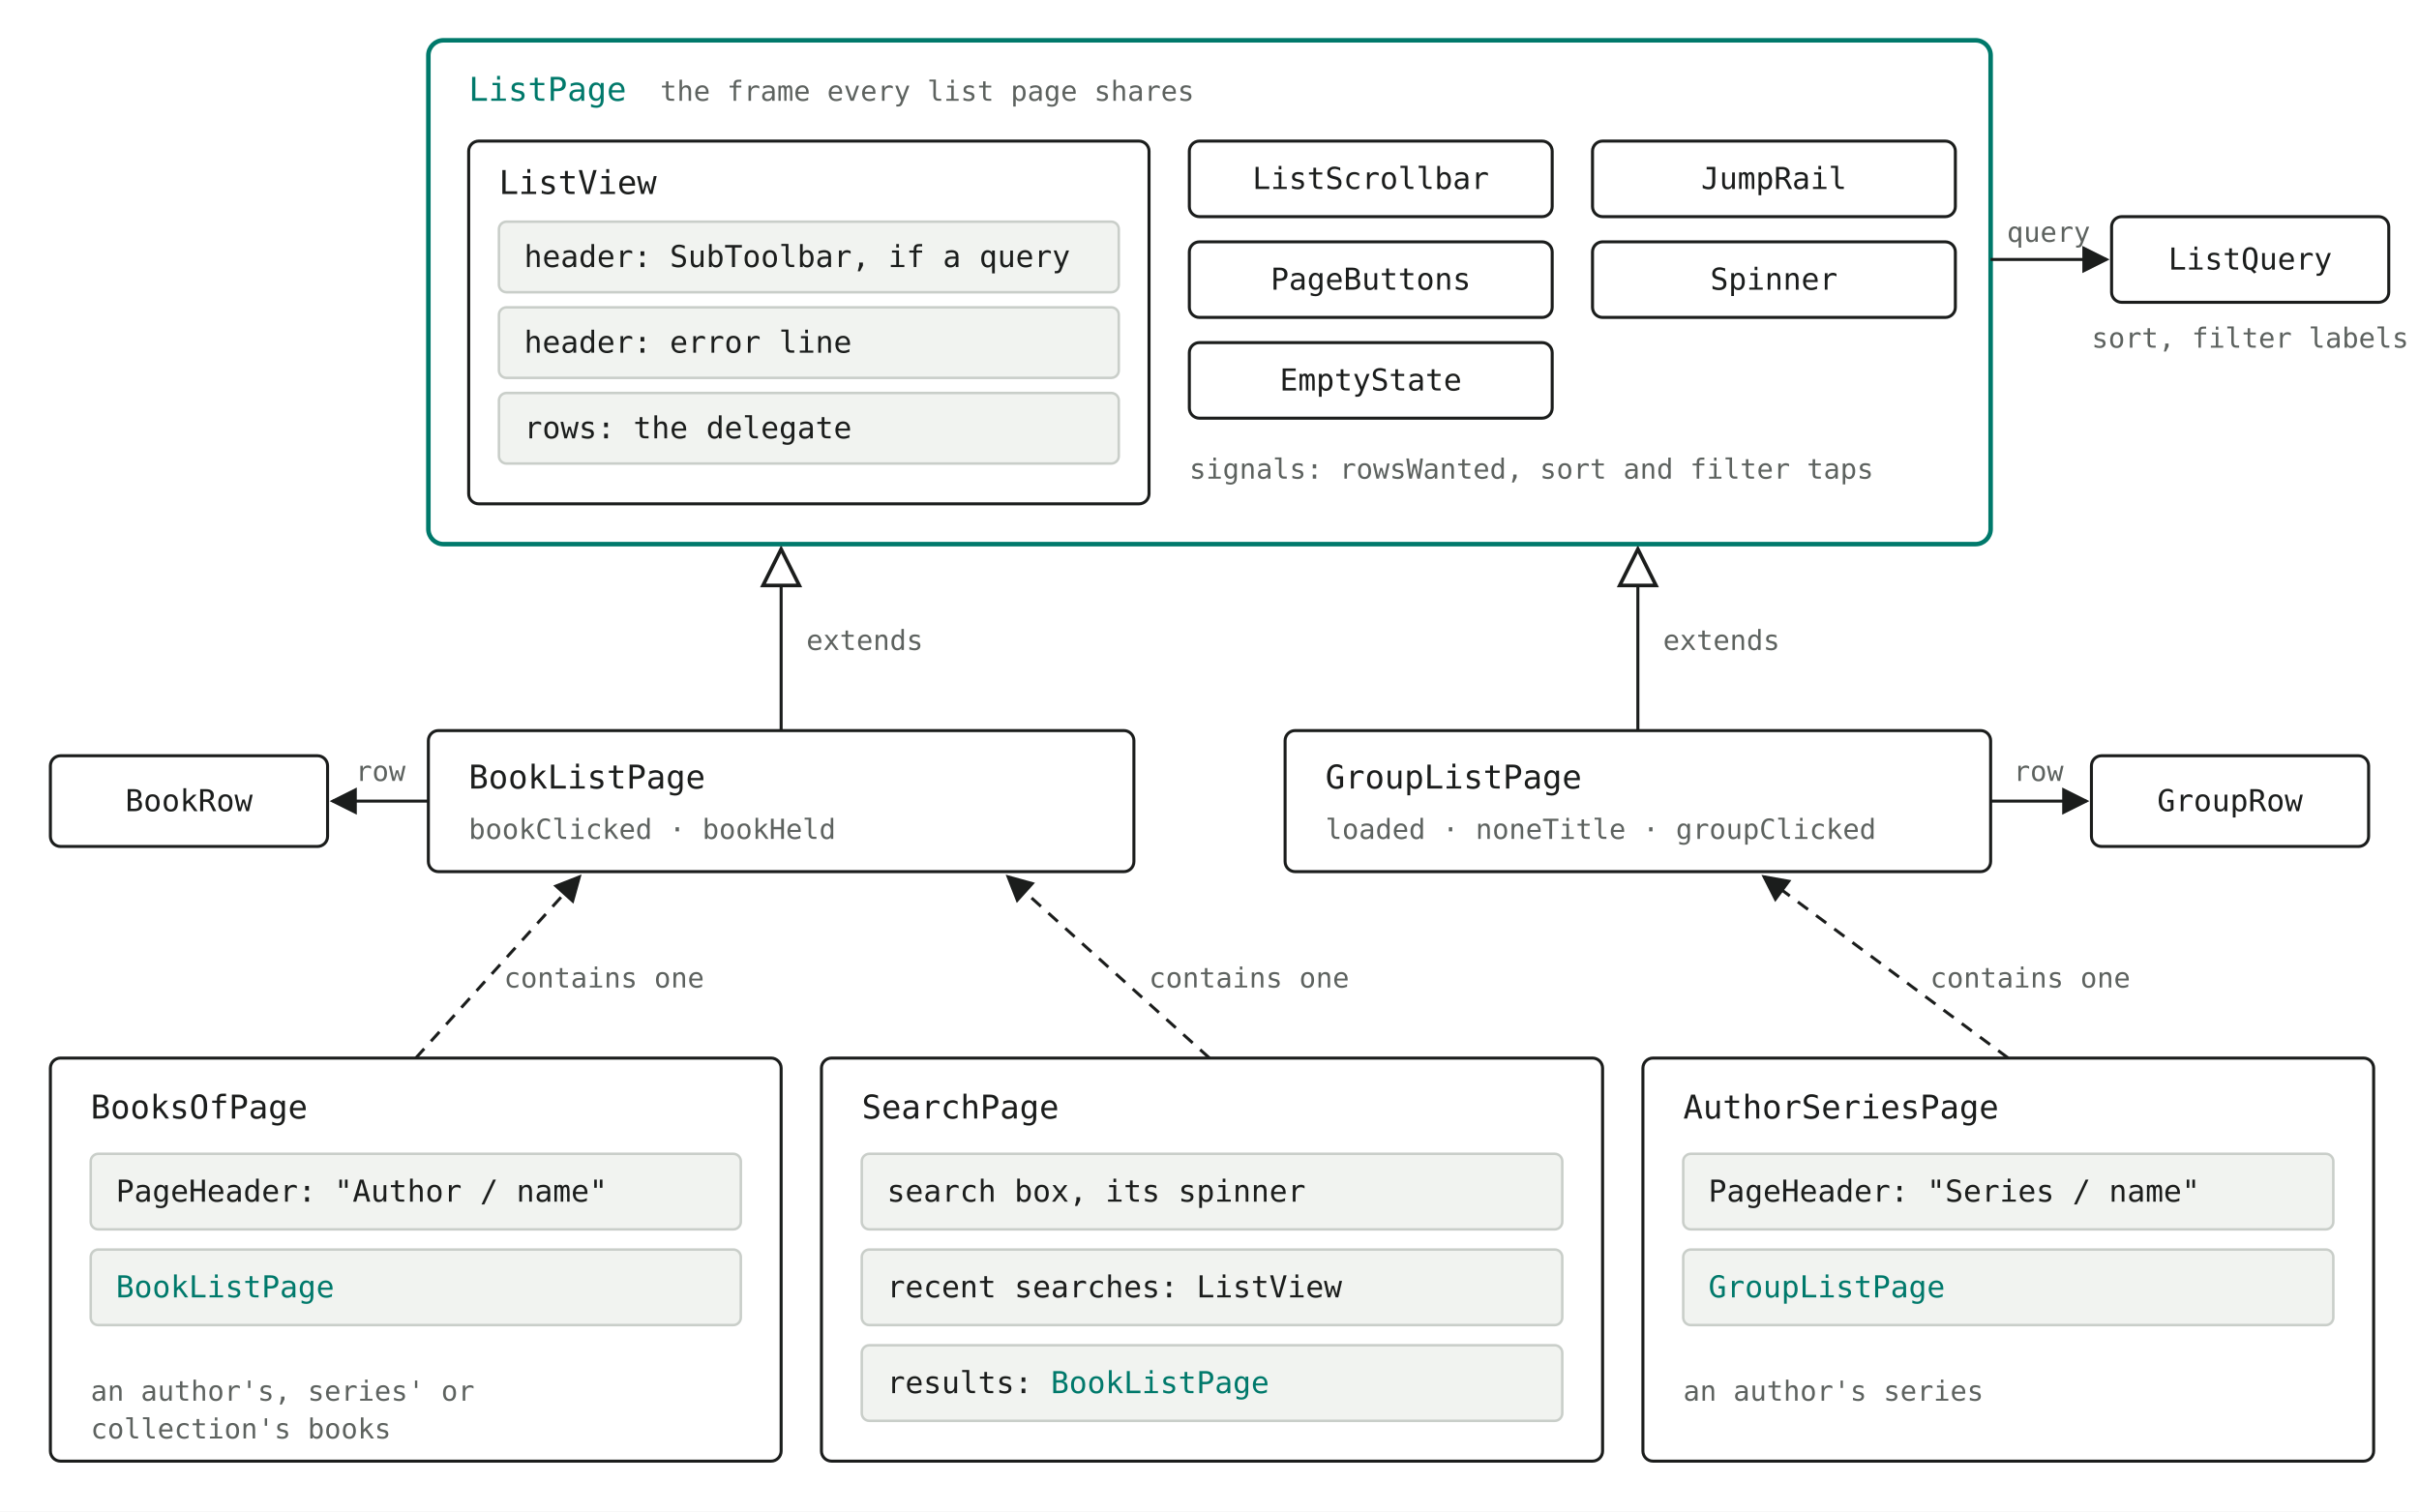
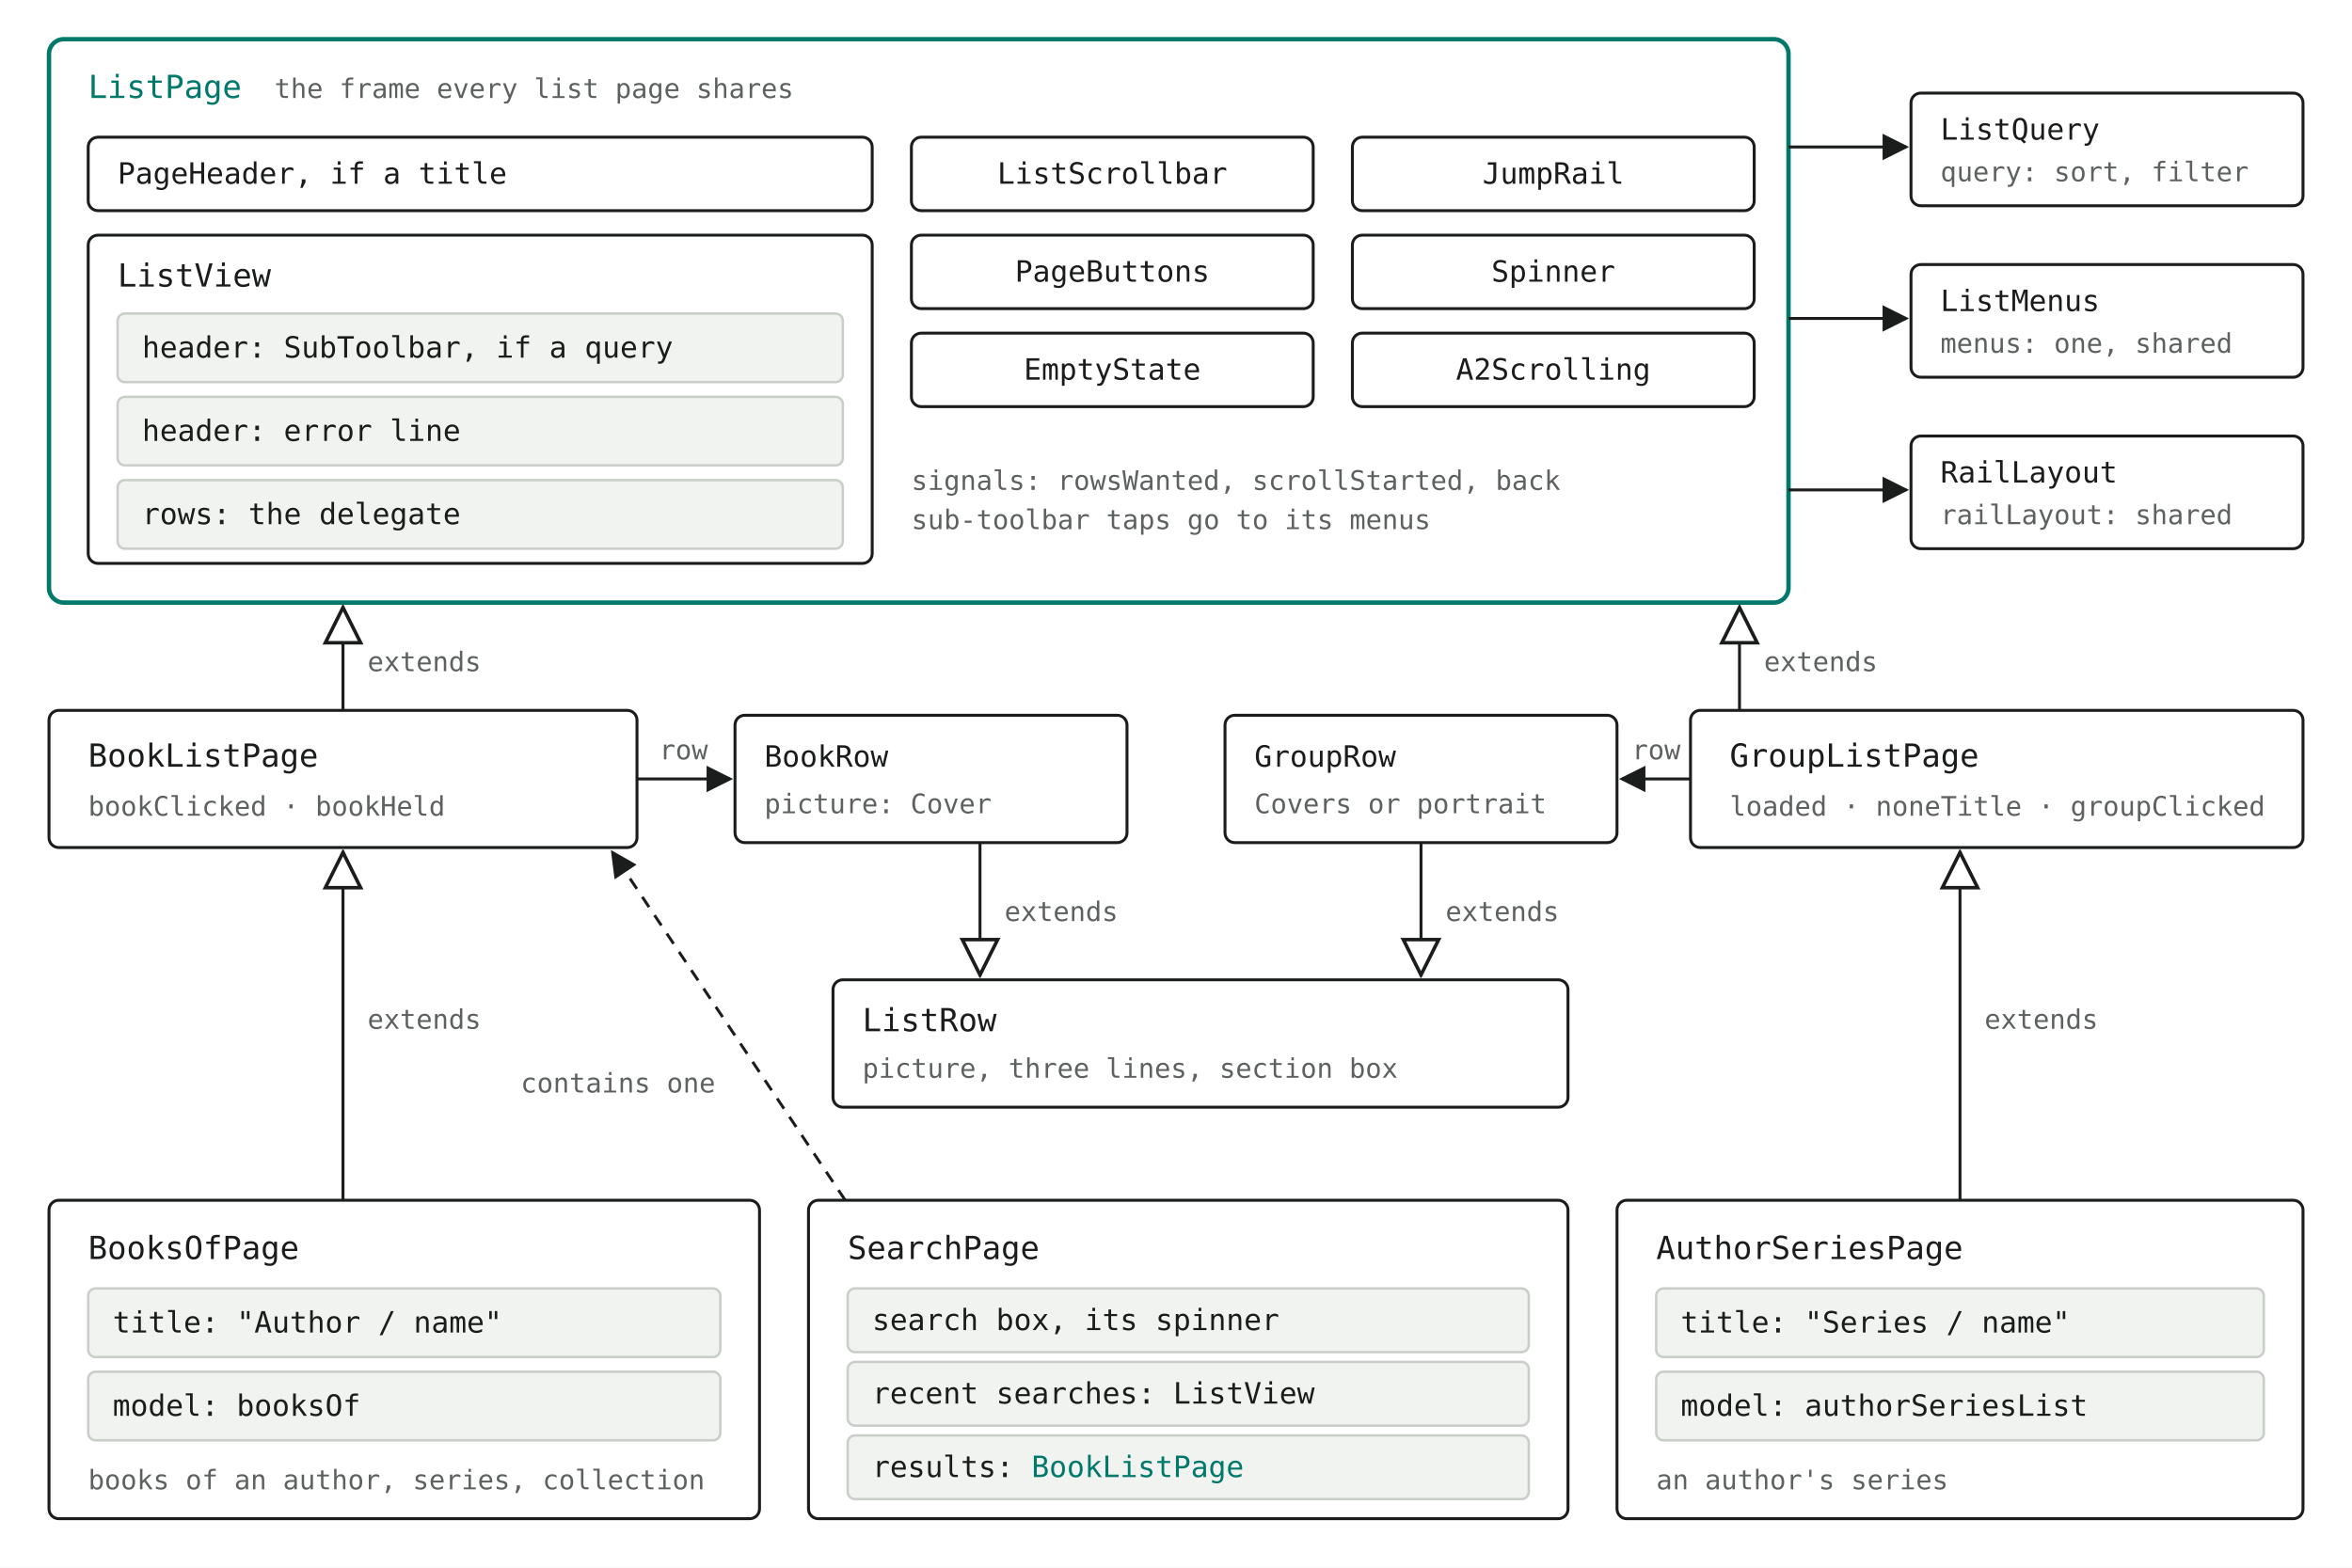
- <svg xmlns="http://www.w3.org/2000/svg" width="960" height="600" viewBox="0 0 960 600" role="img" aria-label="ListPage is the frame, containing a ListView, scrollbar, jump rail, page buttons, spinner and empty state, and reading its labels from a ListQuery. BookListPage and GroupListPage extend it with BookRow and GroupRow. BooksOfPage and SearchPage each contain a BookListPage, and AuthorSeriesPage a GroupListPage.">
+ <svg xmlns="http://www.w3.org/2000/svg" width="960" height="640" viewBox="0 0 960 640" role="img" aria-label="ListPage is the frame: an optional PageHeader, a ListView with the sub-toolbar and error line as its header, a scrollbar, jump rail, page buttons, spinner, empty state and A2 scrolling. It is given a ListQuery, the shared ListMenus and the shared RailLayout. BookListPage and GroupListPage extend it with BookRow and GroupRow, which both extend ListRow and draw their pictures with Cover. BooksOfPage extends BookListPage and AuthorSeriesPage extends GroupListPage, each adding a title and model; SearchPage contains a BookListPage for its results.">
  <style>
    svg { font-family: "IBM Plex Mono", ui-monospace, "DejaVu Sans Mono", Menlo, Consolas, monospace; }
    text { font-size: 12px; }
    .name { font-size: 13px; font-weight: 500; }
    .muted { font-size: 11px; }
    .box, .hollow, .line { stroke-width: 1.2; }
    .chip { stroke-width: 1; }
    .frame, .line { fill: none; }
    .frame, .key { stroke-width: 1.8; }
    .dash { stroke-dasharray: 5 4; }
    svg { color: #1b1d1c; }
    .bg { fill: #ffffff; }
    text { fill: #1b1d1c; }
    .muted { fill: #5d625f; }
    .accent-text { fill: #00796b; }
    .box { fill: #ffffff; stroke: #1b1d1c; }
    .chip { fill: #f1f3f0; stroke: #c9cec9; }
    .frame { stroke: #00796b; }
    .key { fill: #ffffff; stroke: #00796b; }
    .band { fill: #f1f3f0; }
    .line { stroke: #1b1d1c; }
    .head { fill: #1b1d1c; }
    .hollow { fill: #ffffff; stroke: #1b1d1c; }
    @media (prefers-color-scheme: dark) {
      svg { color: #e6e8e5; }
      .bg { fill: #1f2221; }
      text { fill: #e6e8e5; }
      .muted { fill: #a3a9a5; }
      .accent-text { fill: #4db6a6; }
      .box { fill: #1f2221; stroke: #e6e8e5; }
      .chip { fill: #161817; stroke: #3d423f; }
      .frame { stroke: #4db6a6; }
      .key { fill: #1f2221; stroke: #4db6a6; }
      .band { fill: #161817; }
      .line { stroke: #e6e8e5; }
      .head { fill: #e6e8e5; }
      .hollow { fill: #1f2221; stroke: #e6e8e5; }
    }
  </style>
-   <rect class="bg" width="960" height="600" />
+   <rect class="bg" width="960" height="640" />
  <defs>
    <marker id="h-arrow" markerWidth="9" markerHeight="9" refX="8" refY="4.5" orient="auto">
      <path class="head" d="M0,0 L9,4.5 L0,9 z" />
    </marker>
    <marker id="h-extends" markerWidth="14" markerHeight="14" refX="13" refY="7" orient="auto">
      <path class="hollow" d="M1,1 L13,7 L1,13 z" />
    </marker>
  </defs>
-   <rect class="frame" x="170" y="16" width="620" height="200" rx="6" />
-   <text class="name accent-text" x="186" y="40">ListPage</text>
-   <text class="muted" x="262" y="40">the frame every list page shares</text>
-   <rect class="box" x="186" y="56" width="270" height="144" rx="4" />
-   <text class="name" x="198" y="77">ListView</text>
-   <rect class="chip" x="198" y="88" width="246" height="28" rx="3" />
-   <text x="208" y="106">header: SubToolbar, if a query</text>
-   <rect class="chip" x="198" y="122" width="246" height="28" rx="3" />
-   <text x="208" y="140">header: error line</text>
-   <rect class="chip" x="198" y="156" width="246" height="28" rx="3" />
-   <text x="208" y="174">rows: the delegate</text>
-   <rect class="box" x="472" y="56" width="144" height="30" rx="4" />
-   <text x="544" y="75" text-anchor="middle">ListScrollbar</text>
-   <rect class="box" x="632" y="56" width="144" height="30" rx="4" />
-   <text x="704" y="75" text-anchor="middle">JumpRail</text>
-   <rect class="box" x="472" y="96" width="144" height="30" rx="4" />
-   <text x="544" y="115" text-anchor="middle">PageButtons</text>
-   <rect class="box" x="632" y="96" width="144" height="30" rx="4" />
-   <text x="704" y="115" text-anchor="middle">Spinner</text>
-   <rect class="box" x="472" y="136" width="144" height="30" rx="4" />
-   <text x="544" y="155" text-anchor="middle">EmptyState</text>
-   <text class="muted" x="472" y="190">signals: rowsWanted, sort and filter taps</text>
-   <line class="line" x1="790" y1="103" x2="836" y2="103" marker-end="url(#h-arrow)" />
-   <text class="muted" x="813" y="96" text-anchor="middle">query</text>
-   <rect class="box" x="838" y="86" width="110" height="34" rx="4" />
-   <text x="893" y="107" text-anchor="middle">ListQuery</text>
-   <text class="muted" x="893" y="138" text-anchor="middle">sort, filter labels</text>
-   <rect class="box" x="170" y="290" width="280" height="56" rx="4" />
-   <text class="name" x="186" y="313">BookListPage</text>
-   <text class="muted" x="186" y="333">bookClicked · bookHeld</text>
-   <rect class="box" x="510" y="290" width="280" height="56" rx="4" />
-   <text class="name" x="526" y="313">GroupListPage</text>
-   <text class="muted" x="526" y="333">loaded · noneTitle · groupClicked</text>
-   <line class="line" x1="310" y1="290" x2="310" y2="218" marker-end="url(#h-extends)" />
-   <text class="muted" x="320" y="258">extends</text>
-   <line class="line" x1="650" y1="290" x2="650" y2="218" marker-end="url(#h-extends)" />
-   <text class="muted" x="660" y="258">extends</text>
-   <line class="line" x1="170" y1="318" x2="132" y2="318" marker-end="url(#h-arrow)" />
-   <text class="muted" x="151" y="310" text-anchor="middle">row</text>
-   <rect class="box" x="20" y="300" width="110" height="36" rx="4" />
-   <text x="75" y="322" text-anchor="middle">BookRow</text>
-   <line class="line" x1="790" y1="318" x2="828" y2="318" marker-end="url(#h-arrow)" />
-   <text class="muted" x="809" y="310" text-anchor="middle">row</text>
-   <rect class="box" x="830" y="300" width="110" height="36" rx="4" />
-   <text x="885" y="322" text-anchor="middle">GroupRow</text>
-   <rect class="box" x="20" y="420" width="290" height="160" rx="4" />
-   <text class="name" x="36" y="444">BooksOfPage</text>
-   <rect class="chip" x="36" y="458" width="258" height="30" rx="3" />
-   <text x="46" y="477">PageHeader: "Author / name"</text>
-   <rect class="chip" x="36" y="496" width="258" height="30" rx="3" />
-   <text class="accent-text" x="46" y="515">BookListPage</text>
-   <text class="muted" x="36" y="556">an author's, series' or</text>
-   <text class="muted" x="36" y="571">collection's books</text>
-   <rect class="box" x="326" y="420" width="310" height="160" rx="4" />
-   <text class="name" x="342" y="444">SearchPage</text>
-   <rect class="chip" x="342" y="458" width="278" height="30" rx="3" />
-   <text x="352" y="477">search box, its spinner</text>
-   <rect class="chip" x="342" y="496" width="278" height="30" rx="3" />
-   <text x="352" y="515">recent searches: ListView</text>
-   <rect class="chip" x="342" y="534" width="278" height="30" rx="3" />
-   <text x="352" y="553">results: <tspan class="accent-text">BookListPage</tspan>
+   <rect class="frame" x="20" y="16" width="710" height="230" rx="6" />
+   <text class="name accent-text" x="36" y="40">ListPage</text>
+   <text class="muted" x="112" y="40">the frame every list page shares</text>
+   <rect class="box" x="36" y="56" width="320" height="30" rx="4" />
+   <text x="48" y="75">PageHeader, if a title</text>
+   <rect class="box" x="36" y="96" width="320" height="134" rx="4" />
+   <text class="name" x="48" y="117">ListView</text>
+   <rect class="chip" x="48" y="128" width="296" height="28" rx="3" />
+   <text x="58" y="146">header: SubToolbar, if a query</text>
+   <rect class="chip" x="48" y="162" width="296" height="28" rx="3" />
+   <text x="58" y="180">header: error line</text>
+   <rect class="chip" x="48" y="196" width="296" height="28" rx="3" />
+   <text x="58" y="214">rows: the delegate</text>
+   <rect class="box" x="372" y="56" width="164" height="30" rx="4" />
+   <text x="454" y="75" text-anchor="middle">ListScrollbar</text>
+   <rect class="box" x="552" y="56" width="164" height="30" rx="4" />
+   <text x="634" y="75" text-anchor="middle">JumpRail</text>
+   <rect class="box" x="372" y="96" width="164" height="30" rx="4" />
+   <text x="454" y="115" text-anchor="middle">PageButtons</text>
+   <rect class="box" x="552" y="96" width="164" height="30" rx="4" />
+   <text x="634" y="115" text-anchor="middle">Spinner</text>
+   <rect class="box" x="372" y="136" width="164" height="30" rx="4" />
+   <text x="454" y="155" text-anchor="middle">EmptyState</text>
+   <rect class="box" x="552" y="136" width="164" height="30" rx="4" />
+   <text x="634" y="155" text-anchor="middle">A2Scrolling</text>
+   <text class="muted" x="372" y="200">signals: rowsWanted, scrollStarted, back</text>
+   <text class="muted" x="372" y="216">sub-toolbar taps go to its menus</text>
+   <line class="line" x1="730" y1="60" x2="778" y2="60" marker-end="url(#h-arrow)" />
+   <rect class="box" x="780" y="38" width="160" height="46" rx="4" />
+   <text x="792" y="57">ListQuery</text>
+   <text class="muted" x="792" y="74">query: sort, filter</text>
+   <line class="line" x1="730" y1="130" x2="778" y2="130" marker-end="url(#h-arrow)" />
+   <rect class="box" x="780" y="108" width="160" height="46" rx="4" />
+   <text x="792" y="127">ListMenus</text>
+   <text class="muted" x="792" y="144">menus: one, shared</text>
+   <line class="line" x1="730" y1="200" x2="778" y2="200" marker-end="url(#h-arrow)" />
+   <rect class="box" x="780" y="178" width="160" height="46" rx="4" />
+   <text x="792" y="197">RailLayout</text>
+   <text class="muted" x="792" y="214">railLayout: shared</text>
+   <rect class="box" x="20" y="290" width="240" height="56" rx="4" />
+   <text class="name" x="36" y="313">BookListPage</text>
+   <text class="muted" x="36" y="333">bookClicked · bookHeld</text>
+   <rect class="box" x="690" y="290" width="250" height="56" rx="4" />
+   <text class="name" x="706" y="313">GroupListPage</text>
+   <text class="muted" x="706" y="333">loaded · noneTitle · groupClicked</text>
+   <line class="line" x1="140" y1="290" x2="140" y2="248" marker-end="url(#h-extends)" />
+   <text class="muted" x="150" y="274">extends</text>
+   <line class="line" x1="710" y1="290" x2="710" y2="248" marker-end="url(#h-extends)" />
+   <text class="muted" x="720" y="274">extends</text>
+   <line class="line" x1="260" y1="318" x2="298" y2="318" marker-end="url(#h-arrow)" />
+   <text class="muted" x="279" y="310" text-anchor="middle">row</text>
+   <rect class="box" x="300" y="292" width="160" height="52" rx="4" />
+   <text x="312" y="313">BookRow</text>
+   <text class="muted" x="312" y="332">picture: Cover</text>
+   <line class="line" x1="690" y1="318" x2="662" y2="318" marker-end="url(#h-arrow)" />
+   <text class="muted" x="676" y="310" text-anchor="middle">row</text>
+   <rect class="box" x="500" y="292" width="160" height="52" rx="4" />
+   <text x="512" y="313">GroupRow</text>
+   <text class="muted" x="512" y="332">Covers or portrait</text>
+   <line class="line" x1="400" y1="344" x2="400" y2="398" marker-end="url(#h-extends)" />
+   <text class="muted" x="410" y="376">extends</text>
+   <line class="line" x1="580" y1="344" x2="580" y2="398" marker-end="url(#h-extends)" />
+   <text class="muted" x="590" y="376">extends</text>
+   <rect class="box" x="340" y="400" width="300" height="52" rx="4" />
+   <text class="name" x="352" y="421">ListRow</text>
+   <text class="muted" x="352" y="440">picture, three lines, section box</text>
+   <rect class="box" x="20" y="490" width="290" height="130" rx="4" />
+   <text class="name" x="36" y="514">BooksOfPage</text>
+   <rect class="chip" x="36" y="526" width="258" height="28" rx="3" />
+   <text x="46" y="544">title: "Author / name"</text>
+   <rect class="chip" x="36" y="560" width="258" height="28" rx="3" />
+   <text x="46" y="578">model: booksOf</text>
+   <text class="muted" x="36" y="608">books of an author, series, collection</text>
+   <rect class="box" x="330" y="490" width="310" height="130" rx="4" />
+   <text class="name" x="346" y="514">SearchPage</text>
+   <rect class="chip" x="346" y="526" width="278" height="26" rx="3" />
+   <text x="356" y="543">search box, its spinner</text>
+   <rect class="chip" x="346" y="556" width="278" height="26" rx="3" />
+   <text x="356" y="573">recent searches: ListView</text>
+   <rect class="chip" x="346" y="586" width="278" height="26" rx="3" />
+   <text x="356" y="603">results: <tspan class="accent-text">BookListPage</tspan>
  </text>
-   <rect class="box" x="652" y="420" width="290" height="160" rx="4" />
-   <text class="name" x="668" y="444">AuthorSeriesPage</text>
-   <rect class="chip" x="668" y="458" width="258" height="30" rx="3" />
-   <text x="678" y="477">PageHeader: "Series / name"</text>
-   <rect class="chip" x="668" y="496" width="258" height="30" rx="3" />
-   <text class="accent-text" x="678" y="515">GroupListPage</text>
-   <text class="muted" x="668" y="556">an author's series</text>
-   <line class="line dash" x1="165" y1="420" x2="230" y2="348" marker-end="url(#h-arrow)" />
-   <text class="muted" x="200" y="392">contains one</text>
-   <line class="line dash" x1="480" y1="420" x2="400" y2="348" marker-end="url(#h-arrow)" />
-   <text class="muted" x="456" y="392">contains one</text>
-   <line class="line dash" x1="797" y1="420" x2="700" y2="348" marker-end="url(#h-arrow)" />
-   <text class="muted" x="766" y="392">contains one</text>
+   <rect class="box" x="660" y="490" width="280" height="130" rx="4" />
+   <text class="name" x="676" y="514">AuthorSeriesPage</text>
+   <rect class="chip" x="676" y="526" width="248" height="28" rx="3" />
+   <text x="686" y="544">title: "Series / name"</text>
+   <rect class="chip" x="676" y="560" width="248" height="28" rx="3" />
+   <text x="686" y="578">model: authorSeriesList</text>
+   <text class="muted" x="676" y="608">an author's series</text>
+   <line class="line" x1="140" y1="490" x2="140" y2="348" marker-end="url(#h-extends)" />
+   <text class="muted" x="150" y="420">extends</text>
+   <line class="line" x1="800" y1="490" x2="800" y2="348" marker-end="url(#h-extends)" />
+   <text class="muted" x="810" y="420">extends</text>
+   <line class="line dash" x1="345" y1="490" x2="250" y2="348" marker-end="url(#h-arrow)" />
+   <text class="muted" x="292" y="446" text-anchor="end">contains one</text>
</svg>
